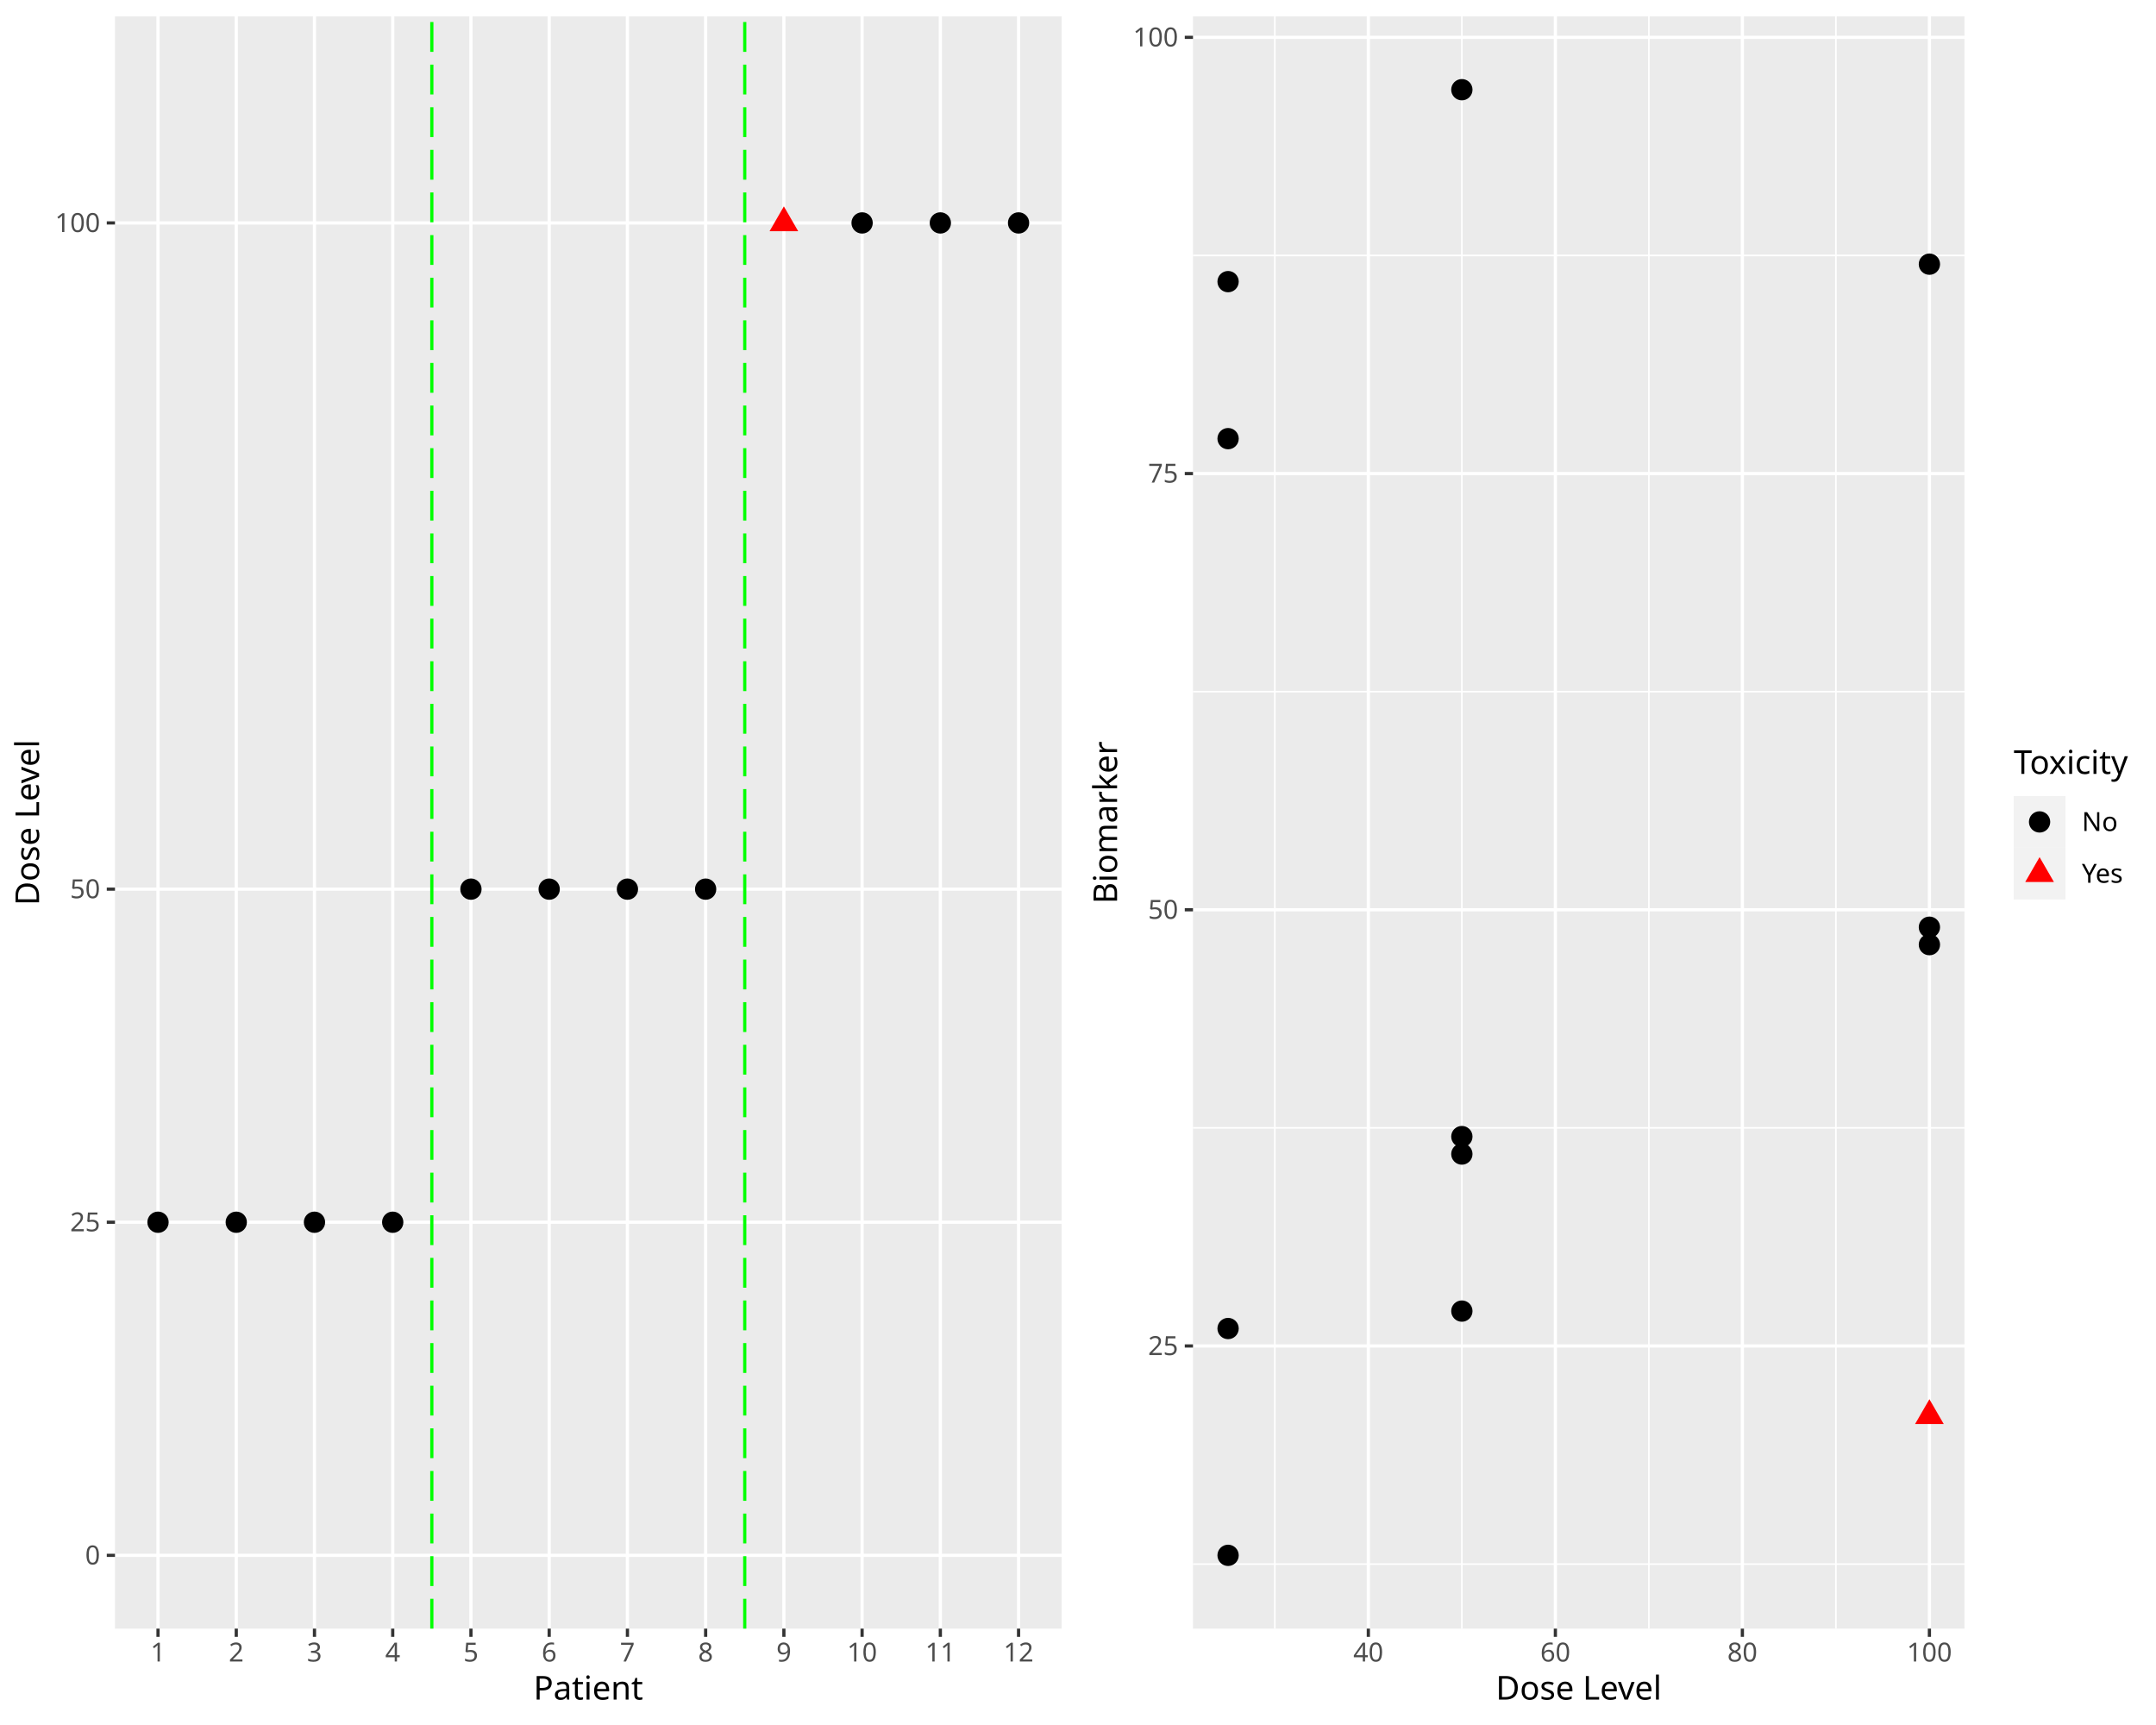
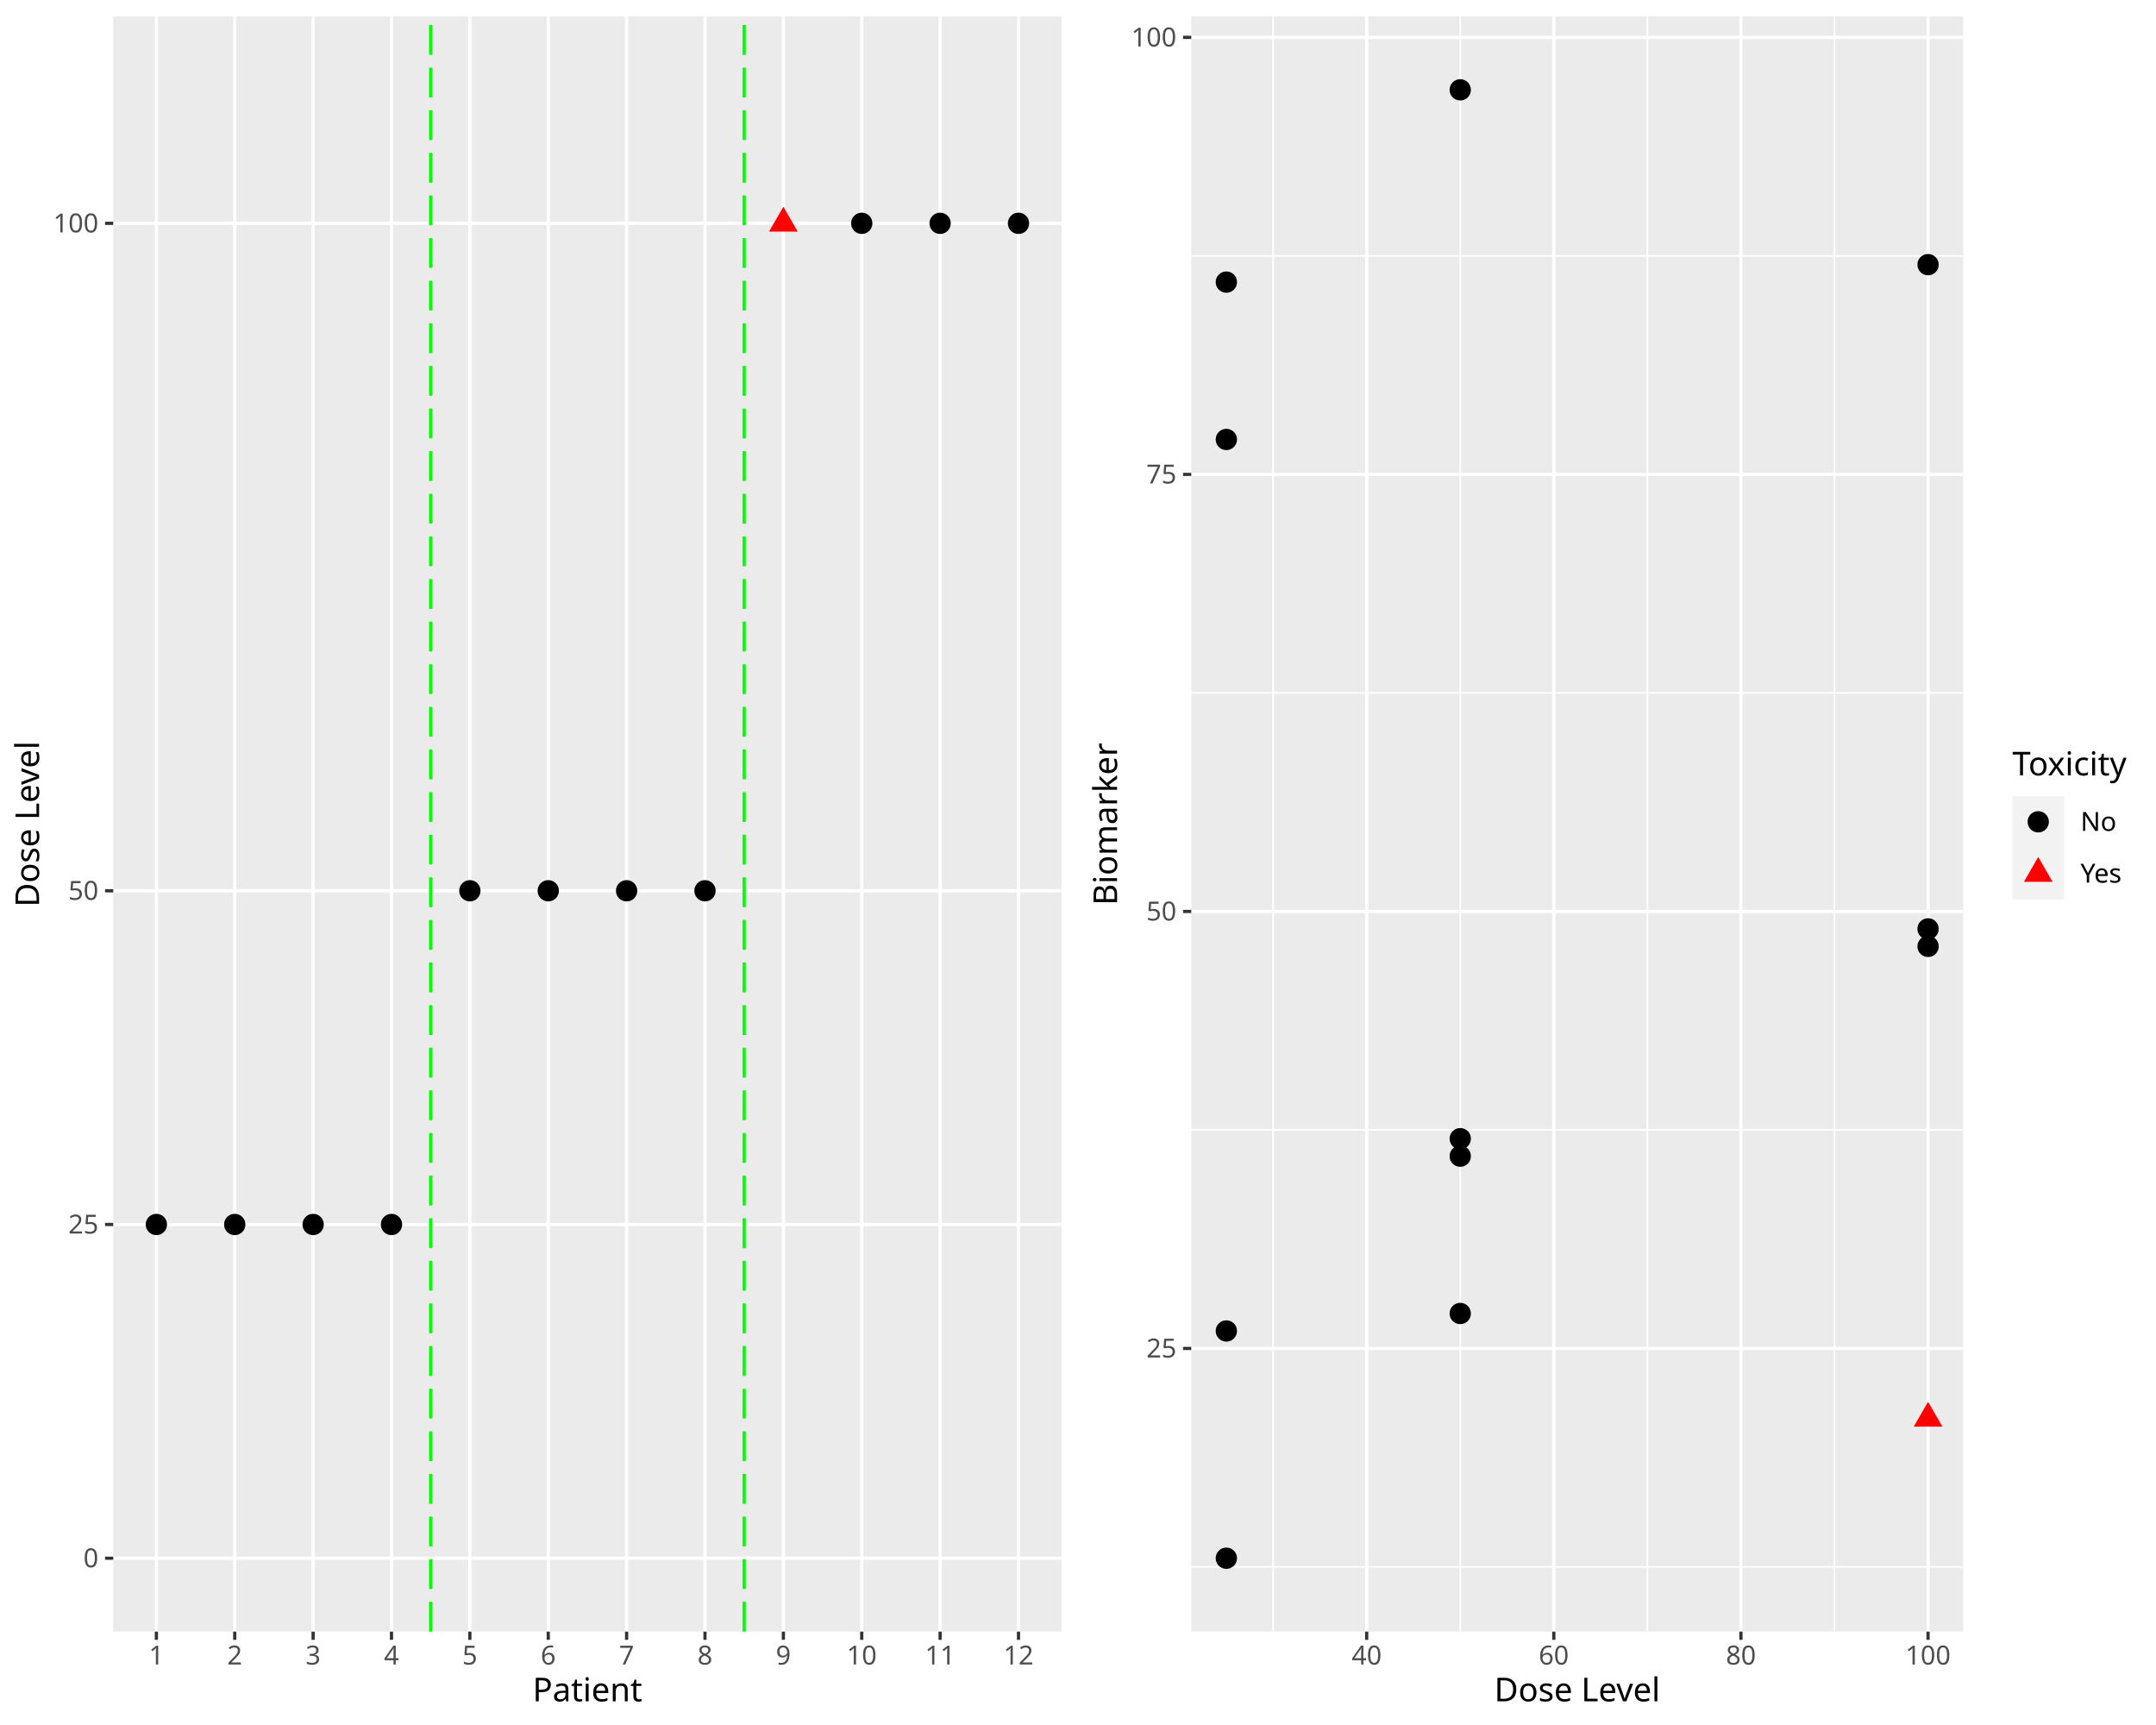
<svg xmlns="http://www.w3.org/2000/svg" class="svglite" data-engine-version="2.0" width="720.00pt" height="576.00pt" viewBox="0 0 720.00 576.00">
  <defs>
    <style type="text/css">
    .svglite line, .svglite polyline, .svglite polygon, .svglite path, .svglite rect, .svglite circle {
      fill: none;
      stroke: #000000;
      stroke-linecap: round;
      stroke-linejoin: round;
      stroke-miterlimit: 10.00;
    }
  </style>
  </defs>
  <rect width="100%" height="100%" style="stroke: none; fill: #FFFFFF;" />
  <defs>
    <clipPath id="cpMC4wMHw3MjAuMDB8MC4wMHw1NzYuMDA=">
      <rect x="0.00" y="0.00" width="720.00" height="576.00" />
    </clipPath>
  </defs>
  <g clip-path="url(#cpMC4wMHw3MjAuMDB8MC4wMHw1NzYuMDA=)">
</g>
  <defs>
    <clipPath id="cpMC4wMHwzNjAuMDB8MC4wMHw1NzYuMDA=">
      <rect x="0.00" y="0.00" width="360.00" height="576.00" />
    </clipPath>
  </defs>
  <g clip-path="url(#cpMC4wMHwzNjAuMDB8MC4wMHw1NzYuMDA=)">
    <rect x="0.00" y="0.00" width="360.00" height="576.00" style="stroke-width: 1.07; stroke: #FFFFFF; fill: #FFFFFF;" />
  </g>
  <g clip-path="url(#cpMC4wMHw3MjAuMDB8MC4wMHw1NzYuMDA=)">
</g>
  <defs>
-     <clipPath id="cpMzguNDB8MzU0LjUyfDUuNDh8NTQzLjgy">
-       <rect x="38.40" y="5.48" width="316.12" height="538.34" />
+     <clipPath id="cpMzcuODJ8MzU0LjUyfDUuNDh8NTQ0Ljgy">
+       <rect x="37.82" y="5.48" width="316.70" height="539.34" />
    </clipPath>
  </defs>
-   <g clip-path="url(#cpMzguNDB8MzU0LjUyfDUuNDh8NTQzLjgy)">
-     <rect x="38.40" y="5.48" width="316.12" height="538.34" style="stroke-width: 1.07; stroke: none; fill: #EBEBEB;" />
-     <polyline points="38.40,519.35 354.52,519.35 " style="stroke-width: 1.07; stroke: #FFFFFF; stroke-linecap: butt;" />
-     <polyline points="38.40,408.12 354.52,408.12 " style="stroke-width: 1.07; stroke: #FFFFFF; stroke-linecap: butt;" />
-     <polyline points="38.40,296.90 354.52,296.90 " style="stroke-width: 1.07; stroke: #FFFFFF; stroke-linecap: butt;" />
-     <polyline points="38.40,74.44 354.52,74.44 " style="stroke-width: 1.07; stroke: #FFFFFF; stroke-linecap: butt;" />
-     <polyline points="52.77,543.82 52.77,5.48 " style="stroke-width: 1.07; stroke: #FFFFFF; stroke-linecap: butt;" />
-     <polyline points="78.90,543.82 78.90,5.48 " style="stroke-width: 1.07; stroke: #FFFFFF; stroke-linecap: butt;" />
-     <polyline points="105.02,543.82 105.02,5.48 " style="stroke-width: 1.07; stroke: #FFFFFF; stroke-linecap: butt;" />
-     <polyline points="131.15,543.82 131.15,5.48 " style="stroke-width: 1.07; stroke: #FFFFFF; stroke-linecap: butt;" />
-     <polyline points="157.27,543.82 157.27,5.48 " style="stroke-width: 1.07; stroke: #FFFFFF; stroke-linecap: butt;" />
-     <polyline points="183.40,543.82 183.40,5.48 " style="stroke-width: 1.07; stroke: #FFFFFF; stroke-linecap: butt;" />
-     <polyline points="209.53,543.82 209.53,5.48 " style="stroke-width: 1.07; stroke: #FFFFFF; stroke-linecap: butt;" />
-     <polyline points="235.65,543.82 235.65,5.48 " style="stroke-width: 1.07; stroke: #FFFFFF; stroke-linecap: butt;" />
-     <polyline points="261.78,543.82 261.78,5.48 " style="stroke-width: 1.07; stroke: #FFFFFF; stroke-linecap: butt;" />
-     <polyline points="287.90,543.82 287.90,5.48 " style="stroke-width: 1.07; stroke: #FFFFFF; stroke-linecap: butt;" />
-     <polyline points="314.03,543.82 314.03,5.48 " style="stroke-width: 1.07; stroke: #FFFFFF; stroke-linecap: butt;" />
-     <polyline points="340.15,543.82 340.15,5.48 " style="stroke-width: 1.07; stroke: #FFFFFF; stroke-linecap: butt;" />
-     <circle cx="52.77" cy="408.12" r="3.56" style="stroke-width: 0.71; stroke: none; fill: #000000;" />
-     <circle cx="78.90" cy="408.12" r="3.56" style="stroke-width: 0.71; stroke: none; fill: #000000;" />
-     <circle cx="105.02" cy="408.12" r="3.56" style="stroke-width: 0.71; stroke: none; fill: #000000;" />
-     <circle cx="131.15" cy="408.12" r="3.56" style="stroke-width: 0.71; stroke: none; fill: #000000;" />
-     <circle cx="157.27" cy="296.90" r="3.56" style="stroke-width: 0.71; stroke: none; fill: #000000;" />
-     <circle cx="183.40" cy="296.90" r="3.56" style="stroke-width: 0.71; stroke: none; fill: #000000;" />
-     <circle cx="209.53" cy="296.90" r="3.56" style="stroke-width: 0.71; stroke: none; fill: #000000;" />
-     <circle cx="235.65" cy="296.90" r="3.56" style="stroke-width: 0.71; stroke: none; fill: #000000;" />
-     <polygon points="261.78,68.91 266.56,77.21 256.99,77.21 " style="stroke-width: 0.71; stroke: none; fill: #FF0000;" />
-     <circle cx="287.90" cy="74.44" r="3.56" style="stroke-width: 0.71; stroke: none; fill: #000000;" />
-     <circle cx="314.03" cy="74.44" r="3.56" style="stroke-width: 0.71; stroke: none; fill: #000000;" />
-     <circle cx="340.15" cy="74.44" r="3.56" style="stroke-width: 0.71; stroke: none; fill: #000000;" />
-     <line x1="144.21" y1="543.82" x2="144.21" y2="5.48" style="stroke-width: 1.07; stroke: #00FF00; stroke-dasharray: 9.96,4.27; stroke-linecap: butt;" />
-     <line x1="248.71" y1="543.82" x2="248.71" y2="5.48" style="stroke-width: 1.07; stroke: #00FF00; stroke-dasharray: 9.96,4.27; stroke-linecap: butt;" />
+   <g clip-path="url(#cpMzcuODJ8MzU0LjUyfDUuNDh8NTQ0Ljgy)">
+     <rect x="37.82" y="5.48" width="316.70" height="539.34" style="stroke-width: 1.07; stroke: none; fill: #EBEBEB;" />
+     <polyline points="37.82,520.31 354.52,520.31 " style="stroke-width: 1.07; stroke: #FFFFFF; stroke-linecap: butt;" />
+     <polyline points="37.82,408.87 354.52,408.87 " style="stroke-width: 1.07; stroke: #FFFFFF; stroke-linecap: butt;" />
+     <polyline points="37.82,297.44 354.52,297.44 " style="stroke-width: 1.07; stroke: #FFFFFF; stroke-linecap: butt;" />
+     <polyline points="37.82,74.57 354.52,74.57 " style="stroke-width: 1.07; stroke: #FFFFFF; stroke-linecap: butt;" />
+     <polyline points="52.22,544.82 52.22,5.48 " style="stroke-width: 1.07; stroke: #FFFFFF; stroke-linecap: butt;" />
+     <polyline points="78.39,544.82 78.39,5.48 " style="stroke-width: 1.07; stroke: #FFFFFF; stroke-linecap: butt;" />
+     <polyline points="104.57,544.82 104.57,5.48 " style="stroke-width: 1.07; stroke: #FFFFFF; stroke-linecap: butt;" />
+     <polyline points="130.74,544.82 130.74,5.48 " style="stroke-width: 1.07; stroke: #FFFFFF; stroke-linecap: butt;" />
+     <polyline points="156.91,544.82 156.91,5.48 " style="stroke-width: 1.07; stroke: #FFFFFF; stroke-linecap: butt;" />
+     <polyline points="183.09,544.82 183.09,5.48 " style="stroke-width: 1.07; stroke: #FFFFFF; stroke-linecap: butt;" />
+     <polyline points="209.26,544.82 209.26,5.48 " style="stroke-width: 1.07; stroke: #FFFFFF; stroke-linecap: butt;" />
+     <polyline points="235.43,544.82 235.43,5.48 " style="stroke-width: 1.07; stroke: #FFFFFF; stroke-linecap: butt;" />
+     <polyline points="261.61,544.82 261.61,5.48 " style="stroke-width: 1.07; stroke: #FFFFFF; stroke-linecap: butt;" />
+     <polyline points="287.78,544.82 287.78,5.48 " style="stroke-width: 1.07; stroke: #FFFFFF; stroke-linecap: butt;" />
+     <polyline points="313.95,544.82 313.95,5.48 " style="stroke-width: 1.07; stroke: #FFFFFF; stroke-linecap: butt;" />
+     <polyline points="340.13,544.82 340.13,5.48 " style="stroke-width: 1.07; stroke: #FFFFFF; stroke-linecap: butt;" />
+     <circle cx="52.22" cy="408.87" r="3.56" style="stroke-width: 0.71; stroke: none; fill: #000000;" />
+     <circle cx="78.39" cy="408.87" r="3.56" style="stroke-width: 0.71; stroke: none; fill: #000000;" />
+     <circle cx="104.57" cy="408.87" r="3.56" style="stroke-width: 0.71; stroke: none; fill: #000000;" />
+     <circle cx="130.74" cy="408.87" r="3.56" style="stroke-width: 0.71; stroke: none; fill: #000000;" />
+     <circle cx="156.91" cy="297.44" r="3.56" style="stroke-width: 0.71; stroke: none; fill: #000000;" />
+     <circle cx="183.09" cy="297.44" r="3.56" style="stroke-width: 0.71; stroke: none; fill: #000000;" />
+     <circle cx="209.26" cy="297.44" r="3.56" style="stroke-width: 0.71; stroke: none; fill: #000000;" />
+     <circle cx="235.43" cy="297.44" r="3.56" style="stroke-width: 0.71; stroke: none; fill: #000000;" />
+     <polygon points="261.61,69.04 266.39,77.33 256.82,77.33 " style="stroke-width: 0.71; stroke: none; fill: #FF0000;" />
+     <circle cx="287.78" cy="74.57" r="3.56" style="stroke-width: 0.71; stroke: none; fill: #000000;" />
+     <circle cx="313.95" cy="74.57" r="3.56" style="stroke-width: 0.71; stroke: none; fill: #000000;" />
+     <circle cx="340.13" cy="74.57" r="3.56" style="stroke-width: 0.71; stroke: none; fill: #000000;" />
+     <line x1="143.83" y1="544.82" x2="143.83" y2="5.48" style="stroke-width: 1.07; stroke: #00FF00; stroke-dasharray: 9.96,4.27; stroke-linecap: butt;" />
+     <line x1="248.52" y1="544.82" x2="248.52" y2="5.48" style="stroke-width: 1.07; stroke: #00FF00; stroke-dasharray: 9.96,4.27; stroke-linecap: butt;" />
  </g>
  <g clip-path="url(#cpMC4wMHw3MjAuMDB8MC4wMHw1NzYuMDA=)">
-     <text x="33.47" y="522.38" text-anchor="end" style="font-size: 8.80px; fill: #4D4D4D; font-family: sans;" textLength="4.89px" lengthAdjust="spacingAndGlyphs">0</text>
-     <text x="33.47" y="411.15" text-anchor="end" style="font-size: 8.80px; fill: #4D4D4D; font-family: sans;" textLength="9.79px" lengthAdjust="spacingAndGlyphs">25</text>
-     <text x="33.47" y="299.92" text-anchor="end" style="font-size: 8.80px; fill: #4D4D4D; font-family: sans;" textLength="9.79px" lengthAdjust="spacingAndGlyphs">50</text>
-     <text x="33.47" y="77.47" text-anchor="end" style="font-size: 8.80px; fill: #4D4D4D; font-family: sans;" textLength="14.68px" lengthAdjust="spacingAndGlyphs">100</text>
-     <polyline points="35.66,519.35 38.40,519.35 " style="stroke-width: 1.07; stroke: #333333; stroke-linecap: butt;" />
-     <polyline points="35.66,408.12 38.40,408.12 " style="stroke-width: 1.07; stroke: #333333; stroke-linecap: butt;" />
-     <polyline points="35.66,296.90 38.40,296.90 " style="stroke-width: 1.07; stroke: #333333; stroke-linecap: butt;" />
-     <polyline points="35.66,74.44 38.40,74.44 " style="stroke-width: 1.07; stroke: #333333; stroke-linecap: butt;" />
-     <polyline points="52.77,546.56 52.77,543.82 " style="stroke-width: 1.07; stroke: #333333; stroke-linecap: butt;" />
-     <polyline points="78.90,546.56 78.90,543.82 " style="stroke-width: 1.07; stroke: #333333; stroke-linecap: butt;" />
-     <polyline points="105.02,546.56 105.02,543.82 " style="stroke-width: 1.07; stroke: #333333; stroke-linecap: butt;" />
-     <polyline points="131.15,546.56 131.15,543.82 " style="stroke-width: 1.07; stroke: #333333; stroke-linecap: butt;" />
-     <polyline points="157.27,546.56 157.27,543.82 " style="stroke-width: 1.07; stroke: #333333; stroke-linecap: butt;" />
-     <polyline points="183.40,546.56 183.40,543.82 " style="stroke-width: 1.07; stroke: #333333; stroke-linecap: butt;" />
-     <polyline points="209.53,546.56 209.53,543.82 " style="stroke-width: 1.07; stroke: #333333; stroke-linecap: butt;" />
-     <polyline points="235.65,546.56 235.65,543.82 " style="stroke-width: 1.07; stroke: #333333; stroke-linecap: butt;" />
-     <polyline points="261.78,546.56 261.78,543.82 " style="stroke-width: 1.07; stroke: #333333; stroke-linecap: butt;" />
-     <polyline points="287.90,546.56 287.90,543.82 " style="stroke-width: 1.07; stroke: #333333; stroke-linecap: butt;" />
-     <polyline points="314.03,546.56 314.03,543.82 " style="stroke-width: 1.07; stroke: #333333; stroke-linecap: butt;" />
-     <polyline points="340.15,546.56 340.15,543.82 " style="stroke-width: 1.07; stroke: #333333; stroke-linecap: butt;" />
-     <text x="52.77" y="554.81" text-anchor="middle" style="font-size: 8.80px; fill: #4D4D4D; font-family: sans;" textLength="4.89px" lengthAdjust="spacingAndGlyphs">1</text>
-     <text x="78.90" y="554.81" text-anchor="middle" style="font-size: 8.80px; fill: #4D4D4D; font-family: sans;" textLength="4.89px" lengthAdjust="spacingAndGlyphs">2</text>
-     <text x="105.02" y="554.81" text-anchor="middle" style="font-size: 8.80px; fill: #4D4D4D; font-family: sans;" textLength="4.89px" lengthAdjust="spacingAndGlyphs">3</text>
-     <text x="131.15" y="554.81" text-anchor="middle" style="font-size: 8.80px; fill: #4D4D4D; font-family: sans;" textLength="4.89px" lengthAdjust="spacingAndGlyphs">4</text>
-     <text x="157.27" y="554.81" text-anchor="middle" style="font-size: 8.80px; fill: #4D4D4D; font-family: sans;" textLength="4.89px" lengthAdjust="spacingAndGlyphs">5</text>
-     <text x="183.40" y="554.81" text-anchor="middle" style="font-size: 8.80px; fill: #4D4D4D; font-family: sans;" textLength="4.89px" lengthAdjust="spacingAndGlyphs">6</text>
-     <text x="209.53" y="554.81" text-anchor="middle" style="font-size: 8.80px; fill: #4D4D4D; font-family: sans;" textLength="4.89px" lengthAdjust="spacingAndGlyphs">7</text>
-     <text x="235.65" y="554.81" text-anchor="middle" style="font-size: 8.80px; fill: #4D4D4D; font-family: sans;" textLength="4.89px" lengthAdjust="spacingAndGlyphs">8</text>
-     <text x="261.78" y="554.81" text-anchor="middle" style="font-size: 8.80px; fill: #4D4D4D; font-family: sans;" textLength="4.89px" lengthAdjust="spacingAndGlyphs">9</text>
-     <text x="287.90" y="554.81" text-anchor="middle" style="font-size: 8.80px; fill: #4D4D4D; font-family: sans;" textLength="9.79px" lengthAdjust="spacingAndGlyphs">10</text>
-     <text x="314.03" y="554.81" text-anchor="middle" style="font-size: 8.80px; fill: #4D4D4D; font-family: sans;" textLength="9.79px" lengthAdjust="spacingAndGlyphs">11</text>
-     <text x="340.15" y="554.81" text-anchor="middle" style="font-size: 8.80px; fill: #4D4D4D; font-family: sans;" textLength="9.79px" lengthAdjust="spacingAndGlyphs">12</text>
-     <text x="196.46" y="567.52" text-anchor="middle" style="font-size: 11.00px; font-family: sans;" textLength="34.25px" lengthAdjust="spacingAndGlyphs">Patient</text>
-     <text transform="translate(13.05,274.65) rotate(-90)" text-anchor="middle" style="font-size: 11.00px; font-family: sans;" textLength="55.04px" lengthAdjust="spacingAndGlyphs">Dose Level</text>
+     <text x="32.89" y="523.34" text-anchor="end" style="font-size: 8.80px; fill: #4D4D4D; font-family: sans;" textLength="4.89px" lengthAdjust="spacingAndGlyphs">0</text>
+     <text x="32.89" y="411.90" text-anchor="end" style="font-size: 8.80px; fill: #4D4D4D; font-family: sans;" textLength="9.79px" lengthAdjust="spacingAndGlyphs">25</text>
+     <text x="32.89" y="300.47" text-anchor="end" style="font-size: 8.80px; fill: #4D4D4D; font-family: sans;" textLength="9.79px" lengthAdjust="spacingAndGlyphs">50</text>
+     <text x="32.89" y="77.60" text-anchor="end" style="font-size: 8.80px; fill: #4D4D4D; font-family: sans;" textLength="14.68px" lengthAdjust="spacingAndGlyphs">100</text>
+     <polyline points="35.08,520.31 37.82,520.31 " style="stroke-width: 1.07; stroke: #333333; stroke-linecap: butt;" />
+     <polyline points="35.08,408.87 37.82,408.87 " style="stroke-width: 1.07; stroke: #333333; stroke-linecap: butt;" />
+     <polyline points="35.08,297.44 37.82,297.44 " style="stroke-width: 1.07; stroke: #333333; stroke-linecap: butt;" />
+     <polyline points="35.08,74.57 37.82,74.57 " style="stroke-width: 1.07; stroke: #333333; stroke-linecap: butt;" />
+     <polyline points="52.22,547.56 52.22,544.82 " style="stroke-width: 1.07; stroke: #333333; stroke-linecap: butt;" />
+     <polyline points="78.39,547.56 78.39,544.82 " style="stroke-width: 1.07; stroke: #333333; stroke-linecap: butt;" />
+     <polyline points="104.57,547.56 104.57,544.82 " style="stroke-width: 1.07; stroke: #333333; stroke-linecap: butt;" />
+     <polyline points="130.74,547.56 130.74,544.82 " style="stroke-width: 1.07; stroke: #333333; stroke-linecap: butt;" />
+     <polyline points="156.91,547.56 156.91,544.82 " style="stroke-width: 1.07; stroke: #333333; stroke-linecap: butt;" />
+     <polyline points="183.09,547.56 183.09,544.82 " style="stroke-width: 1.07; stroke: #333333; stroke-linecap: butt;" />
+     <polyline points="209.26,547.56 209.26,544.82 " style="stroke-width: 1.07; stroke: #333333; stroke-linecap: butt;" />
+     <polyline points="235.43,547.56 235.43,544.82 " style="stroke-width: 1.07; stroke: #333333; stroke-linecap: butt;" />
+     <polyline points="261.61,547.56 261.61,544.82 " style="stroke-width: 1.07; stroke: #333333; stroke-linecap: butt;" />
+     <polyline points="287.78,547.56 287.78,544.82 " style="stroke-width: 1.07; stroke: #333333; stroke-linecap: butt;" />
+     <polyline points="313.95,547.56 313.95,544.82 " style="stroke-width: 1.07; stroke: #333333; stroke-linecap: butt;" />
+     <polyline points="340.13,547.56 340.13,544.82 " style="stroke-width: 1.07; stroke: #333333; stroke-linecap: butt;" />
+     <text x="52.22" y="555.81" text-anchor="middle" style="font-size: 8.80px; fill: #4D4D4D; font-family: sans;" textLength="4.89px" lengthAdjust="spacingAndGlyphs">1</text>
+     <text x="78.39" y="555.81" text-anchor="middle" style="font-size: 8.80px; fill: #4D4D4D; font-family: sans;" textLength="4.89px" lengthAdjust="spacingAndGlyphs">2</text>
+     <text x="104.57" y="555.81" text-anchor="middle" style="font-size: 8.80px; fill: #4D4D4D; font-family: sans;" textLength="4.89px" lengthAdjust="spacingAndGlyphs">3</text>
+     <text x="130.74" y="555.81" text-anchor="middle" style="font-size: 8.80px; fill: #4D4D4D; font-family: sans;" textLength="4.89px" lengthAdjust="spacingAndGlyphs">4</text>
+     <text x="156.91" y="555.81" text-anchor="middle" style="font-size: 8.80px; fill: #4D4D4D; font-family: sans;" textLength="4.89px" lengthAdjust="spacingAndGlyphs">5</text>
+     <text x="183.09" y="555.81" text-anchor="middle" style="font-size: 8.80px; fill: #4D4D4D; font-family: sans;" textLength="4.89px" lengthAdjust="spacingAndGlyphs">6</text>
+     <text x="209.26" y="555.81" text-anchor="middle" style="font-size: 8.80px; fill: #4D4D4D; font-family: sans;" textLength="4.89px" lengthAdjust="spacingAndGlyphs">7</text>
+     <text x="235.43" y="555.81" text-anchor="middle" style="font-size: 8.80px; fill: #4D4D4D; font-family: sans;" textLength="4.89px" lengthAdjust="spacingAndGlyphs">8</text>
+     <text x="261.61" y="555.81" text-anchor="middle" style="font-size: 8.80px; fill: #4D4D4D; font-family: sans;" textLength="4.89px" lengthAdjust="spacingAndGlyphs">9</text>
+     <text x="287.78" y="555.81" text-anchor="middle" style="font-size: 8.80px; fill: #4D4D4D; font-family: sans;" textLength="9.79px" lengthAdjust="spacingAndGlyphs">10</text>
+     <text x="313.95" y="555.81" text-anchor="middle" style="font-size: 8.80px; fill: #4D4D4D; font-family: sans;" textLength="9.79px" lengthAdjust="spacingAndGlyphs">11</text>
+     <text x="340.13" y="555.81" text-anchor="middle" style="font-size: 8.80px; fill: #4D4D4D; font-family: sans;" textLength="9.79px" lengthAdjust="spacingAndGlyphs">12</text>
+     <text x="196.17" y="568.10" text-anchor="middle" style="font-size: 11.00px; font-family: sans;" textLength="34.25px" lengthAdjust="spacingAndGlyphs">Patient</text>
+     <text transform="translate(13.05,275.15) rotate(-90)" text-anchor="middle" style="font-size: 11.00px; font-family: sans;" textLength="55.04px" lengthAdjust="spacingAndGlyphs">Dose Level</text>
  </g>
  <defs>
    <clipPath id="cpMzYwLjAwfDcyMC4wMHwwLjAwfDU3Ni4wMA==">
      <rect x="360.00" y="0.00" width="360.00" height="576.00" />
    </clipPath>
  </defs>
  <g clip-path="url(#cpMzYwLjAwfDcyMC4wMHwwLjAwfDU3Ni4wMA==)">
    <rect x="360.00" y="0.00" width="360.00" height="576.00" style="stroke-width: 1.07; stroke: #FFFFFF; fill: #FFFFFF;" />
  </g>
  <g clip-path="url(#cpMC4wMHw3MjAuMDB8MC4wMHw1NzYuMDA=)">
</g>
  <defs>
-     <clipPath id="cpMzk4LjQwfDY1Ni4wNHw1LjQ4fDU0My44Mg==">
-       <rect x="398.40" y="5.48" width="257.64" height="538.34" />
+     <clipPath id="cpMzk3LjgyfDY1NS42MHw1LjQ4fDU0NC44Mg==">
+       <rect x="397.82" y="5.48" width="257.77" height="539.34" />
    </clipPath>
  </defs>
-   <g clip-path="url(#cpMzk4LjQwfDY1Ni4wNHw1LjQ4fDU0My44Mg==)">
-     <rect x="398.40" y="5.48" width="257.64" height="538.34" style="stroke-width: 1.07; stroke: none; fill: #EBEBEB;" />
-     <polyline points="398.40,522.27 656.04,522.27 " style="stroke-width: 0.53; stroke: #FFFFFF; stroke-linecap: butt;" />
-     <polyline points="398.40,376.61 656.04,376.61 " style="stroke-width: 0.53; stroke: #FFFFFF; stroke-linecap: butt;" />
-     <polyline points="398.40,230.95 656.04,230.95 " style="stroke-width: 0.53; stroke: #FFFFFF; stroke-linecap: butt;" />
-     <polyline points="398.40,85.30 656.04,85.30 " style="stroke-width: 0.53; stroke: #FFFFFF; stroke-linecap: butt;" />
-     <polyline points="425.73,543.82 425.73,5.48 " style="stroke-width: 0.53; stroke: #FFFFFF; stroke-linecap: butt;" />
-     <polyline points="488.19,543.82 488.19,5.48 " style="stroke-width: 0.53; stroke: #FFFFFF; stroke-linecap: butt;" />
-     <polyline points="550.65,543.82 550.65,5.48 " style="stroke-width: 0.53; stroke: #FFFFFF; stroke-linecap: butt;" />
-     <polyline points="613.10,543.82 613.10,5.48 " style="stroke-width: 0.53; stroke: #FFFFFF; stroke-linecap: butt;" />
-     <polyline points="398.40,449.44 656.04,449.44 " style="stroke-width: 1.07; stroke: #FFFFFF; stroke-linecap: butt;" />
-     <polyline points="398.40,303.78 656.04,303.78 " style="stroke-width: 1.07; stroke: #FFFFFF; stroke-linecap: butt;" />
-     <polyline points="398.40,158.13 656.04,158.13 " style="stroke-width: 1.07; stroke: #FFFFFF; stroke-linecap: butt;" />
-     <polyline points="398.40,12.47 656.04,12.47 " style="stroke-width: 1.07; stroke: #FFFFFF; stroke-linecap: butt;" />
-     <polyline points="456.96,543.82 456.96,5.48 " style="stroke-width: 1.07; stroke: #FFFFFF; stroke-linecap: butt;" />
-     <polyline points="519.42,543.82 519.42,5.48 " style="stroke-width: 1.07; stroke: #FFFFFF; stroke-linecap: butt;" />
-     <polyline points="581.87,543.82 581.87,5.48 " style="stroke-width: 1.07; stroke: #FFFFFF; stroke-linecap: butt;" />
-     <polyline points="644.33,543.82 644.33,5.48 " style="stroke-width: 1.07; stroke: #FFFFFF; stroke-linecap: butt;" />
-     <circle cx="410.12" cy="519.35" r="3.56" style="stroke-width: 0.71; stroke: none; fill: #000000;" />
-     <circle cx="410.12" cy="146.47" r="3.56" style="stroke-width: 0.71; stroke: none; fill: #000000;" />
-     <circle cx="410.12" cy="94.04" r="3.56" style="stroke-width: 0.71; stroke: none; fill: #000000;" />
-     <circle cx="410.12" cy="443.61" r="3.56" style="stroke-width: 0.71; stroke: none; fill: #000000;" />
-     <circle cx="488.19" cy="437.79" r="3.56" style="stroke-width: 0.71; stroke: none; fill: #000000;" />
-     <circle cx="488.19" cy="385.35" r="3.56" style="stroke-width: 0.71; stroke: none; fill: #000000;" />
-     <circle cx="488.19" cy="379.52" r="3.56" style="stroke-width: 0.71; stroke: none; fill: #000000;" />
-     <circle cx="488.19" cy="29.95" r="3.56" style="stroke-width: 0.71; stroke: none; fill: #000000;" />
-     <polygon points="644.33,467.21 649.12,475.51 639.54,475.51 " style="stroke-width: 0.71; stroke: none; fill: #FF0000;" />
-     <circle cx="644.33" cy="309.61" r="3.56" style="stroke-width: 0.71; stroke: none; fill: #000000;" />
-     <circle cx="644.33" cy="88.21" r="3.56" style="stroke-width: 0.71; stroke: none; fill: #000000;" />
-     <circle cx="644.33" cy="315.43" r="3.56" style="stroke-width: 0.71; stroke: none; fill: #000000;" />
+   <g clip-path="url(#cpMzk3LjgyfDY1NS42MHw1LjQ4fDU0NC44Mg==)">
+     <rect x="397.82" y="5.48" width="257.77" height="539.34" style="stroke-width: 1.07; stroke: none; fill: #EBEBEB;" />
+     <polyline points="397.82,523.23 655.60,523.23 " style="stroke-width: 0.53; stroke: #FFFFFF; stroke-linecap: butt;" />
+     <polyline points="397.82,377.30 655.60,377.30 " style="stroke-width: 0.53; stroke: #FFFFFF; stroke-linecap: butt;" />
+     <polyline points="397.82,231.37 655.60,231.37 " style="stroke-width: 0.53; stroke: #FFFFFF; stroke-linecap: butt;" />
+     <polyline points="397.82,85.45 655.60,85.45 " style="stroke-width: 0.53; stroke: #FFFFFF; stroke-linecap: butt;" />
+     <polyline points="425.16,544.82 425.16,5.48 " style="stroke-width: 0.53; stroke: #FFFFFF; stroke-linecap: butt;" />
+     <polyline points="487.65,544.82 487.65,5.48 " style="stroke-width: 0.53; stroke: #FFFFFF; stroke-linecap: butt;" />
+     <polyline points="550.14,544.82 550.14,5.48 " style="stroke-width: 0.53; stroke: #FFFFFF; stroke-linecap: butt;" />
+     <polyline points="612.63,544.82 612.63,5.48 " style="stroke-width: 0.53; stroke: #FFFFFF; stroke-linecap: butt;" />
+     <polyline points="397.82,450.26 655.60,450.26 " style="stroke-width: 1.07; stroke: #FFFFFF; stroke-linecap: butt;" />
+     <polyline points="397.82,304.34 655.60,304.34 " style="stroke-width: 1.07; stroke: #FFFFFF; stroke-linecap: butt;" />
+     <polyline points="397.82,158.41 655.60,158.41 " style="stroke-width: 1.07; stroke: #FFFFFF; stroke-linecap: butt;" />
+     <polyline points="397.82,12.48 655.60,12.48 " style="stroke-width: 1.07; stroke: #FFFFFF; stroke-linecap: butt;" />
+     <polyline points="456.41,544.82 456.41,5.48 " style="stroke-width: 1.07; stroke: #FFFFFF; stroke-linecap: butt;" />
+     <polyline points="518.90,544.82 518.90,5.48 " style="stroke-width: 1.07; stroke: #FFFFFF; stroke-linecap: butt;" />
+     <polyline points="581.39,544.82 581.39,5.48 " style="stroke-width: 1.07; stroke: #FFFFFF; stroke-linecap: butt;" />
+     <polyline points="643.88,544.82 643.88,5.48 " style="stroke-width: 1.07; stroke: #FFFFFF; stroke-linecap: butt;" />
+     <circle cx="409.54" cy="520.31" r="3.56" style="stroke-width: 0.71; stroke: none; fill: #000000;" />
+     <circle cx="409.54" cy="146.74" r="3.56" style="stroke-width: 0.71; stroke: none; fill: #000000;" />
+     <circle cx="409.54" cy="94.20" r="3.56" style="stroke-width: 0.71; stroke: none; fill: #000000;" />
+     <circle cx="409.54" cy="444.43" r="3.56" style="stroke-width: 0.71; stroke: none; fill: #000000;" />
+     <circle cx="487.65" cy="438.59" r="3.56" style="stroke-width: 0.71; stroke: none; fill: #000000;" />
+     <circle cx="487.65" cy="386.06" r="3.56" style="stroke-width: 0.71; stroke: none; fill: #000000;" />
+     <circle cx="487.65" cy="380.22" r="3.56" style="stroke-width: 0.71; stroke: none; fill: #000000;" />
+     <circle cx="487.65" cy="30.00" r="3.56" style="stroke-width: 0.71; stroke: none; fill: #000000;" />
+     <polygon points="643.88,468.08 648.67,476.38 639.09,476.38 " style="stroke-width: 0.71; stroke: none; fill: #FF0000;" />
+     <circle cx="643.88" cy="310.17" r="3.56" style="stroke-width: 0.71; stroke: none; fill: #000000;" />
+     <circle cx="643.88" cy="88.37" r="3.56" style="stroke-width: 0.71; stroke: none; fill: #000000;" />
+     <circle cx="643.88" cy="316.01" r="3.56" style="stroke-width: 0.71; stroke: none; fill: #000000;" />
  </g>
  <g clip-path="url(#cpMC4wMHw3MjAuMDB8MC4wMHw1NzYuMDA=)">
-     <text x="393.47" y="452.47" text-anchor="end" style="font-size: 8.80px; fill: #4D4D4D; font-family: sans;" textLength="9.79px" lengthAdjust="spacingAndGlyphs">25</text>
-     <text x="393.47" y="306.81" text-anchor="end" style="font-size: 8.80px; fill: #4D4D4D; font-family: sans;" textLength="9.79px" lengthAdjust="spacingAndGlyphs">50</text>
-     <text x="393.47" y="161.15" text-anchor="end" style="font-size: 8.80px; fill: #4D4D4D; font-family: sans;" textLength="9.79px" lengthAdjust="spacingAndGlyphs">75</text>
-     <text x="393.47" y="15.50" text-anchor="end" style="font-size: 8.80px; fill: #4D4D4D; font-family: sans;" textLength="14.68px" lengthAdjust="spacingAndGlyphs">100</text>
-     <polyline points="395.66,449.44 398.40,449.44 " style="stroke-width: 1.07; stroke: #333333; stroke-linecap: butt;" />
-     <polyline points="395.66,303.78 398.40,303.78 " style="stroke-width: 1.07; stroke: #333333; stroke-linecap: butt;" />
-     <polyline points="395.66,158.13 398.40,158.13 " style="stroke-width: 1.07; stroke: #333333; stroke-linecap: butt;" />
-     <polyline points="395.66,12.47 398.40,12.47 " style="stroke-width: 1.07; stroke: #333333; stroke-linecap: butt;" />
-     <polyline points="456.96,546.56 456.96,543.82 " style="stroke-width: 1.07; stroke: #333333; stroke-linecap: butt;" />
-     <polyline points="519.42,546.56 519.42,543.82 " style="stroke-width: 1.07; stroke: #333333; stroke-linecap: butt;" />
-     <polyline points="581.87,546.56 581.87,543.82 " style="stroke-width: 1.07; stroke: #333333; stroke-linecap: butt;" />
-     <polyline points="644.33,546.56 644.33,543.82 " style="stroke-width: 1.07; stroke: #333333; stroke-linecap: butt;" />
-     <text x="456.96" y="554.81" text-anchor="middle" style="font-size: 8.80px; fill: #4D4D4D; font-family: sans;" textLength="9.79px" lengthAdjust="spacingAndGlyphs">40</text>
-     <text x="519.42" y="554.81" text-anchor="middle" style="font-size: 8.80px; fill: #4D4D4D; font-family: sans;" textLength="9.79px" lengthAdjust="spacingAndGlyphs">60</text>
-     <text x="581.87" y="554.81" text-anchor="middle" style="font-size: 8.80px; fill: #4D4D4D; font-family: sans;" textLength="9.79px" lengthAdjust="spacingAndGlyphs">80</text>
-     <text x="644.33" y="554.81" text-anchor="middle" style="font-size: 8.80px; fill: #4D4D4D; font-family: sans;" textLength="14.68px" lengthAdjust="spacingAndGlyphs">100</text>
-     <text x="527.22" y="567.52" text-anchor="middle" style="font-size: 11.00px; font-family: sans;" textLength="55.04px" lengthAdjust="spacingAndGlyphs">Dose Level</text>
-     <text transform="translate(373.05,274.65) rotate(-90)" text-anchor="middle" style="font-size: 11.00px; font-family: sans;" textLength="50.13px" lengthAdjust="spacingAndGlyphs">Biomarker</text>
-     <rect x="667.00" y="243.45" width="47.52" height="62.40" style="stroke-width: 1.07; stroke: none; fill: #FFFFFF;" />
-     <text x="672.48" y="258.42" style="font-size: 11.00px; font-family: sans;" textLength="37.29px" lengthAdjust="spacingAndGlyphs">Toxicity</text>
-     <rect x="672.48" y="265.81" width="17.28" height="17.28" style="stroke-width: 1.07; stroke: none; fill: #F2F2F2;" />
-     <circle cx="681.12" cy="274.45" r="3.56" style="stroke-width: 0.71; stroke: none; fill: #000000;" />
-     <rect x="672.48" y="283.09" width="17.28" height="17.28" style="stroke-width: 1.07; stroke: none; fill: #F2F2F2;" />
-     <polygon points="681.12,286.20 685.91,294.50 676.33,294.50 " style="stroke-width: 0.71; stroke: none; fill: #FF0000;" />
-     <text x="695.24" y="277.48" style="font-size: 8.80px; font-family: sans;" textLength="11.25px" lengthAdjust="spacingAndGlyphs">No</text>
-     <text x="695.24" y="294.76" style="font-size: 8.80px; font-family: sans;" textLength="15.17px" lengthAdjust="spacingAndGlyphs">Yes</text>
+     <text x="392.89" y="453.29" text-anchor="end" style="font-size: 8.80px; fill: #4D4D4D; font-family: sans;" textLength="9.79px" lengthAdjust="spacingAndGlyphs">25</text>
+     <text x="392.89" y="307.36" text-anchor="end" style="font-size: 8.80px; fill: #4D4D4D; font-family: sans;" textLength="9.79px" lengthAdjust="spacingAndGlyphs">50</text>
+     <text x="392.89" y="161.44" text-anchor="end" style="font-size: 8.80px; fill: #4D4D4D; font-family: sans;" textLength="9.79px" lengthAdjust="spacingAndGlyphs">75</text>
+     <text x="392.89" y="15.51" text-anchor="end" style="font-size: 8.80px; fill: #4D4D4D; font-family: sans;" textLength="14.68px" lengthAdjust="spacingAndGlyphs">100</text>
+     <polyline points="395.08,450.26 397.82,450.26 " style="stroke-width: 1.07; stroke: #333333; stroke-linecap: butt;" />
+     <polyline points="395.08,304.34 397.82,304.34 " style="stroke-width: 1.07; stroke: #333333; stroke-linecap: butt;" />
+     <polyline points="395.08,158.41 397.82,158.41 " style="stroke-width: 1.07; stroke: #333333; stroke-linecap: butt;" />
+     <polyline points="395.08,12.48 397.82,12.48 " style="stroke-width: 1.07; stroke: #333333; stroke-linecap: butt;" />
+     <polyline points="456.41,547.56 456.41,544.82 " style="stroke-width: 1.07; stroke: #333333; stroke-linecap: butt;" />
+     <polyline points="518.90,547.56 518.90,544.82 " style="stroke-width: 1.07; stroke: #333333; stroke-linecap: butt;" />
+     <polyline points="581.39,547.56 581.39,544.82 " style="stroke-width: 1.07; stroke: #333333; stroke-linecap: butt;" />
+     <polyline points="643.88,547.56 643.88,544.82 " style="stroke-width: 1.07; stroke: #333333; stroke-linecap: butt;" />
+     <text x="456.41" y="555.81" text-anchor="middle" style="font-size: 8.80px; fill: #4D4D4D; font-family: sans;" textLength="9.79px" lengthAdjust="spacingAndGlyphs">40</text>
+     <text x="518.90" y="555.81" text-anchor="middle" style="font-size: 8.80px; fill: #4D4D4D; font-family: sans;" textLength="9.79px" lengthAdjust="spacingAndGlyphs">60</text>
+     <text x="581.39" y="555.81" text-anchor="middle" style="font-size: 8.80px; fill: #4D4D4D; font-family: sans;" textLength="9.79px" lengthAdjust="spacingAndGlyphs">80</text>
+     <text x="643.88" y="555.81" text-anchor="middle" style="font-size: 8.80px; fill: #4D4D4D; font-family: sans;" textLength="14.68px" lengthAdjust="spacingAndGlyphs">100</text>
+     <text x="526.71" y="568.10" text-anchor="middle" style="font-size: 11.00px; font-family: sans;" textLength="55.04px" lengthAdjust="spacingAndGlyphs">Dose Level</text>
+     <text transform="translate(373.05,275.15) rotate(-90)" text-anchor="middle" style="font-size: 11.00px; font-family: sans;" textLength="50.13px" lengthAdjust="spacingAndGlyphs">Biomarker</text>
+     <rect x="666.56" y="244.49" width="47.97" height="61.32" style="stroke-width: 1.07; stroke: none; fill: #FFFFFF;" />
+     <text x="672.03" y="258.92" style="font-size: 11.00px; font-family: sans;" textLength="37.29px" lengthAdjust="spacingAndGlyphs">Toxicity</text>
+     <rect x="672.03" y="265.77" width="17.28" height="17.28" style="stroke-width: 1.07; stroke: none; fill: #F2F2F2;" />
+     <circle cx="680.67" cy="274.41" r="3.56" style="stroke-width: 0.71; stroke: none; fill: #000000;" />
+     <rect x="672.03" y="283.05" width="17.28" height="17.28" style="stroke-width: 1.07; stroke: none; fill: #F2F2F2;" />
+     <polygon points="680.67,286.16 685.46,294.45 675.89,294.45 " style="stroke-width: 0.71; stroke: none; fill: #FF0000;" />
+     <text x="694.79" y="277.44" style="font-size: 8.80px; font-family: sans;" textLength="11.25px" lengthAdjust="spacingAndGlyphs">No</text>
+     <text x="694.79" y="294.72" style="font-size: 8.80px; font-family: sans;" textLength="15.17px" lengthAdjust="spacingAndGlyphs">Yes</text>
  </g>
</svg>
